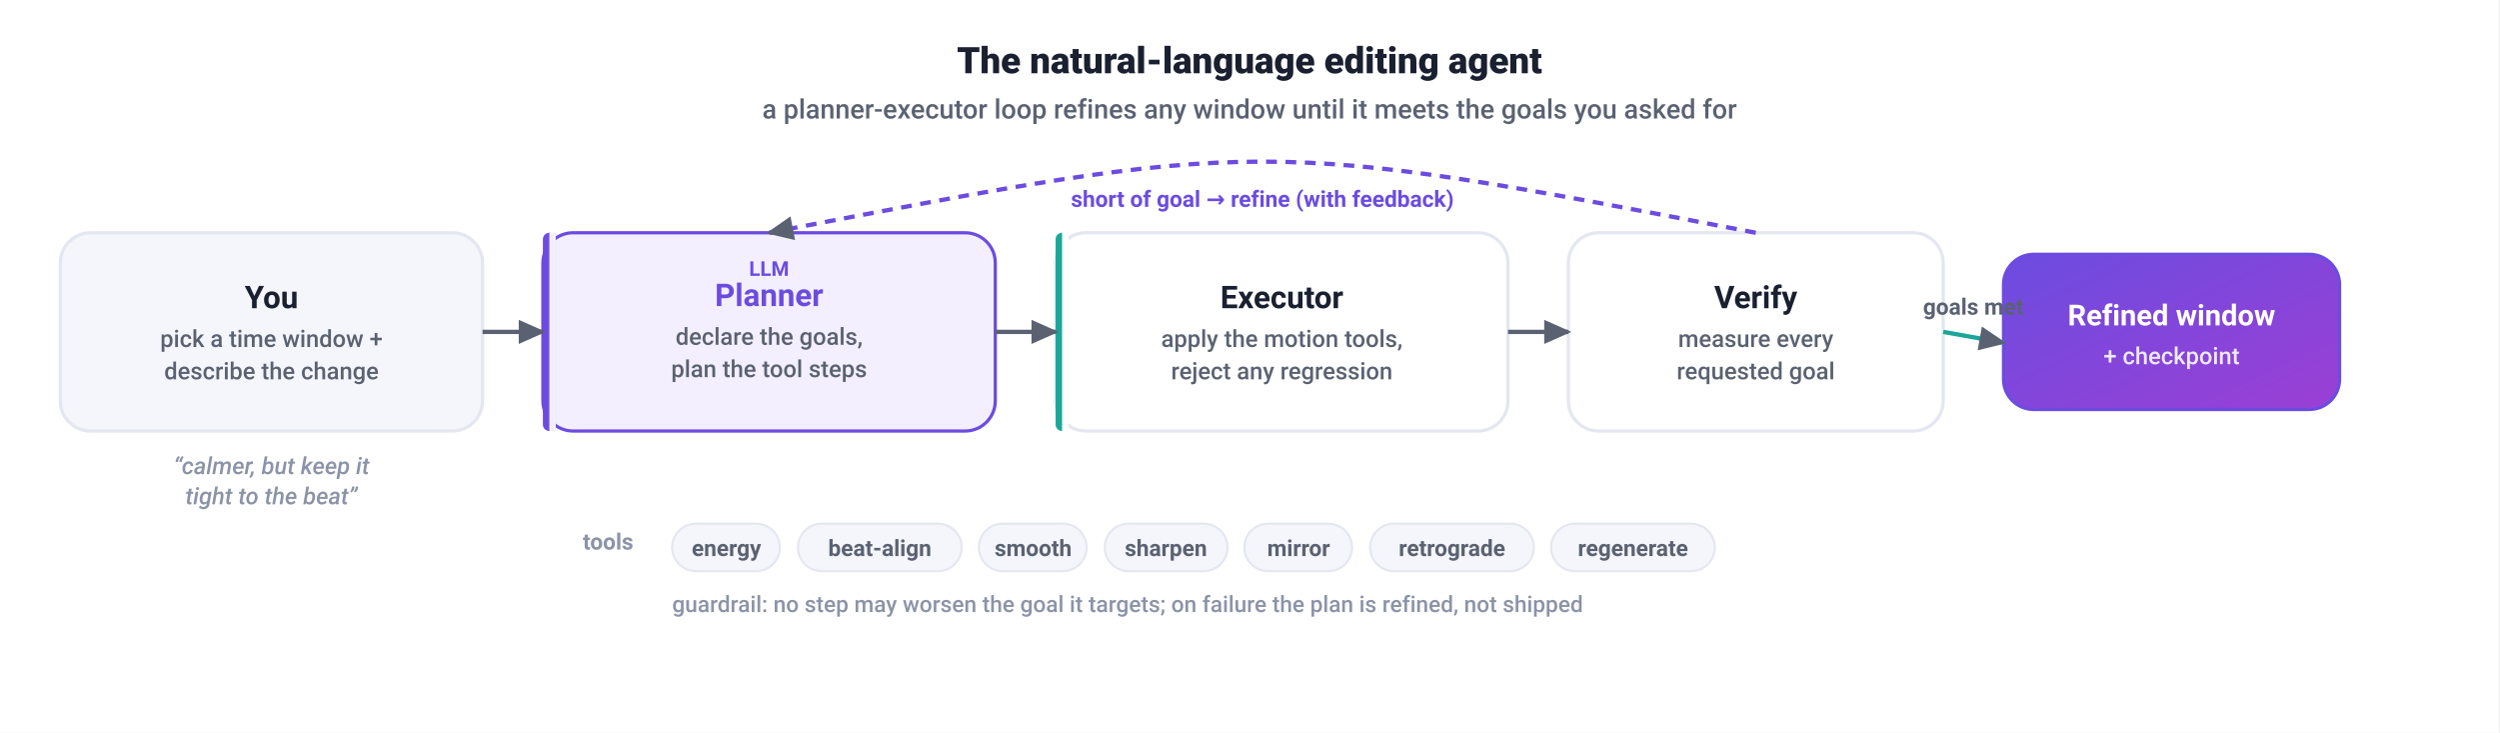
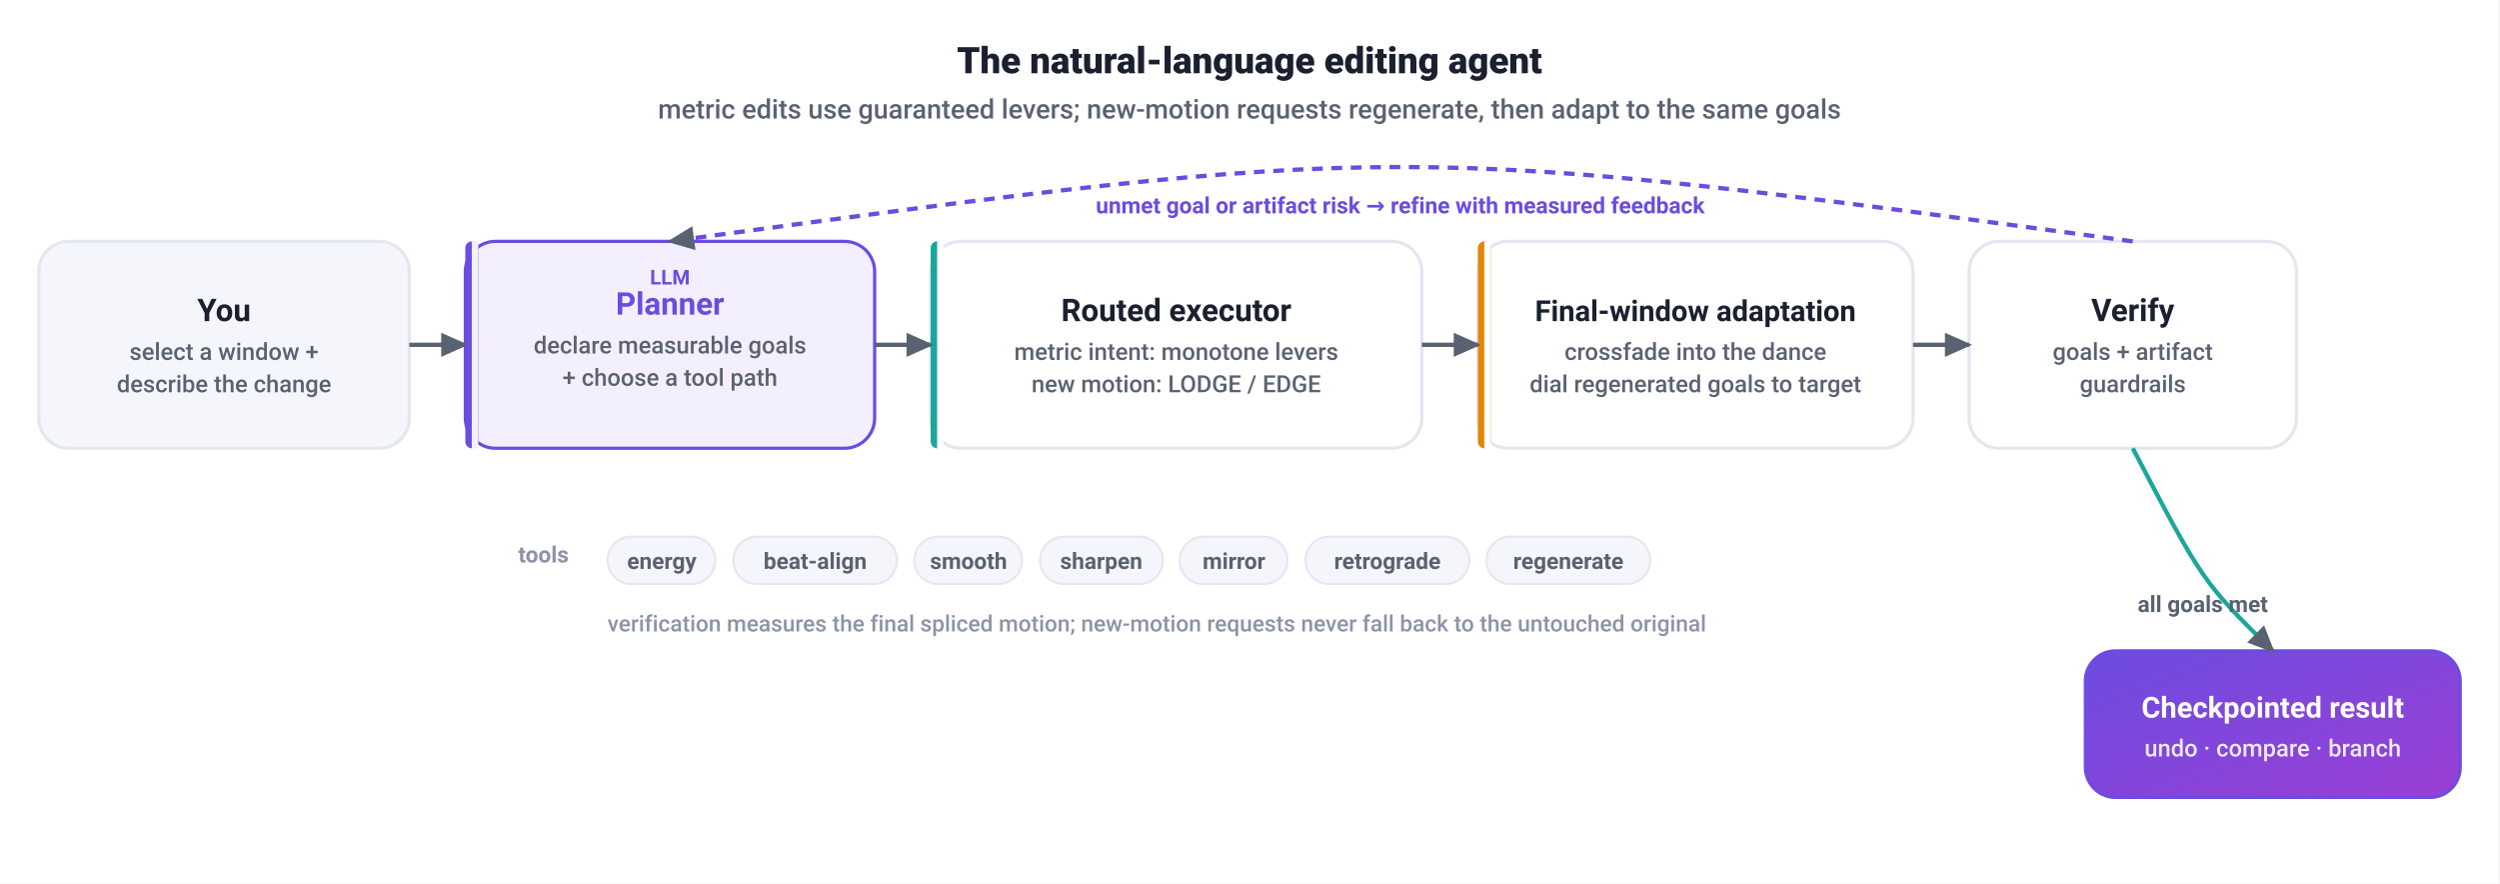
- <svg xmlns="http://www.w3.org/2000/svg" viewBox="0 0 1160 340" width="100%" role="img">
+ <svg xmlns="http://www.w3.org/2000/svg" viewBox="0 0 1160 410" width="100%" role="img">
  <defs>
    <marker id="ah" viewBox="0 0 10 10" refX="8" refY="5" markerWidth="7" markerHeight="7" orient="auto-start-reverse">
      <path d="M 0 1 L 9 5 L 0 9 z" fill="#5a6272" />
    </marker>
    <linearGradient id="brandg" x1="0" y1="0" x2="1" y2="1">
      <stop offset="0" stop-color="#6c4ce0" />
      <stop offset="1" stop-color="#9b3fd4" />
    </linearGradient>
  </defs>
-   <rect width="1160" height="340" fill="#ffffff" />
+   <rect width="1160" height="410" fill="#ffffff" />
  <text x="580.0" y="34" font-family="system-ui,'Segoe UI',Roboto,'Noto Sans',sans-serif" font-size="17" font-weight="800" fill="#1a2030" text-anchor="middle">The natural-language editing agent</text>
-   <text x="580.0" y="55" font-family="system-ui,'Segoe UI',Roboto,'Noto Sans',sans-serif" font-size="12.5" font-weight="500" fill="#5a6272" text-anchor="middle">a planner-executor loop refines any window until it meets the goals you asked for</text>
-   <rect x="28" y="108" width="196" height="92" rx="14" fill="#f5f6fb" stroke="#e4e7f0" stroke-width="1.5" />
-   <text x="126.0" y="143.0" font-family="system-ui,'Segoe UI',Roboto,'Noto Sans',sans-serif" font-size="14.5" font-weight="700" fill="#1a2030" text-anchor="middle">You</text>
-   <text x="126.0" y="161.0" font-family="system-ui,'Segoe UI',Roboto,'Noto Sans',sans-serif" font-size="11" font-weight="500" fill="#5a6272" text-anchor="middle">pick a time window +</text>
-   <text x="126.0" y="176.0" font-family="system-ui,'Segoe UI',Roboto,'Noto Sans',sans-serif" font-size="11" font-weight="500" fill="#5a6272" text-anchor="middle">describe the change</text>
-   <text x="126" y="220" font-family="system-ui,'Segoe UI',Roboto,'Noto Sans',sans-serif" font-size="11" font-weight="500" fill="#8b93a7" text-anchor="middle" font-style="italic">“calmer, but keep it</text>
-   <text x="126" y="234" font-family="system-ui,'Segoe UI',Roboto,'Noto Sans',sans-serif" font-size="11" font-weight="500" fill="#8b93a7" text-anchor="middle" font-style="italic">tight to the beat”</text>
-   <rect x="252" y="108" width="210" height="92" rx="14" fill="#f3effe" stroke="#6c4ce0" stroke-width="1.5" />
-   <rect x="252" y="108" width="6" height="92" rx="3" fill="#6c4ce0" />
-   <rect x="255" y="108" width="3" height="92" fill="#f3effe" />
-   <text x="357.0" y="128" font-family="system-ui,'Segoe UI',Roboto,'Noto Sans',sans-serif" font-size="9.5" font-weight="700" fill="#6c4ce0" text-anchor="middle">LLM</text>
-   <text x="357.0" y="142" font-family="system-ui,'Segoe UI',Roboto,'Noto Sans',sans-serif" font-size="14.5" font-weight="700" fill="#6c4ce0" text-anchor="middle">Planner</text>
-   <text x="357.0" y="160" font-family="system-ui,'Segoe UI',Roboto,'Noto Sans',sans-serif" font-size="11" font-weight="500" fill="#5a6272" text-anchor="middle">declare the goals,</text>
-   <text x="357.0" y="175" font-family="system-ui,'Segoe UI',Roboto,'Noto Sans',sans-serif" font-size="11" font-weight="500" fill="#5a6272" text-anchor="middle">plan the tool steps</text>
-   <rect x="490" y="108" width="210" height="92" rx="14" fill="#ffffff" stroke="#e4e7f0" stroke-width="1.5" />
-   <rect x="490" y="108" width="6" height="92" rx="3" fill="#1aa79a" />
-   <rect x="493" y="108" width="3" height="92" fill="#ffffff" />
-   <text x="595.0" y="143.0" font-family="system-ui,'Segoe UI',Roboto,'Noto Sans',sans-serif" font-size="14.5" font-weight="700" fill="#1a2030" text-anchor="middle">Executor</text>
-   <text x="595.0" y="161.0" font-family="system-ui,'Segoe UI',Roboto,'Noto Sans',sans-serif" font-size="11" font-weight="500" fill="#5a6272" text-anchor="middle">apply the motion tools,</text>
-   <text x="595.0" y="176.0" font-family="system-ui,'Segoe UI',Roboto,'Noto Sans',sans-serif" font-size="11" font-weight="500" fill="#5a6272" text-anchor="middle">reject any regression</text>
-   <rect x="728" y="108" width="174" height="92" rx="14" fill="#ffffff" stroke="#e4e7f0" stroke-width="1.5" />
-   <text x="815.0" y="143.0" font-family="system-ui,'Segoe UI',Roboto,'Noto Sans',sans-serif" font-size="14.5" font-weight="700" fill="#1a2030" text-anchor="middle">Verify</text>
-   <text x="815.0" y="161.0" font-family="system-ui,'Segoe UI',Roboto,'Noto Sans',sans-serif" font-size="11" font-weight="500" fill="#5a6272" text-anchor="middle">measure every</text>
-   <text x="815.0" y="176.0" font-family="system-ui,'Segoe UI',Roboto,'Noto Sans',sans-serif" font-size="11" font-weight="500" fill="#5a6272" text-anchor="middle">requested goal</text>
-   <rect x="930" y="118" width="156" height="72" rx="14" fill="url(#brandg)" stroke="#6c4ce0" stroke-width="1.5" />
-   <text x="1008.0" y="151.0" font-family="system-ui,'Segoe UI',Roboto,'Noto Sans',sans-serif" font-size="13.5" font-weight="700" fill="#ffffff" text-anchor="middle">Refined window</text>
-   <text x="1008.0" y="169.0" font-family="system-ui,'Segoe UI',Roboto,'Noto Sans',sans-serif" font-size="11" font-weight="500" fill="#ede9fb" text-anchor="middle">+ checkpoint</text>
-   <path d="M 224 154.0 L 252 154.0" fill="none" stroke="#5a6272" stroke-width="2" marker-end="url(#ah)" />
-   <path d="M 462 154.0 L 490 154.0" fill="none" stroke="#5a6272" stroke-width="2" marker-end="url(#ah)" />
-   <path d="M 700 154.0 L 728 154.0" fill="none" stroke="#5a6272" stroke-width="2" marker-end="url(#ah)" />
-   <path d="M 902 154.0 L 930 159.0" fill="none" stroke="#1aa79a" stroke-width="2" marker-end="url(#ah)" />
-   <text x="916.0" y="146.0" font-family="system-ui,'Segoe UI',Roboto,'Noto Sans',sans-serif" font-size="10.5" font-weight="600" fill="#5a6272" text-anchor="middle">goals met</text>
-   <path d="M 815 108 C 586.0 64 586.0 64 357 108" fill="none" stroke="#6c4ce0" stroke-width="2" stroke-dasharray="5 4" marker-end="url(#ah)" />
-   <text x="586" y="96" font-family="system-ui,'Segoe UI',Roboto,'Noto Sans',sans-serif" font-size="10.5" font-weight="600" fill="#6c4ce0" text-anchor="middle">short of goal → refine (with feedback)</text>
-   <text x="294" y="255" font-family="system-ui,'Segoe UI',Roboto,'Noto Sans',sans-serif" font-size="10.5" font-weight="700" fill="#8b93a7" text-anchor="end">tools</text>
-   <rect x="312" y="243" width="50" height="22" rx="11" fill="#f5f6fb" stroke="#e4e7f0" />
-   <text x="337.2" y="258" font-family="system-ui,'Segoe UI',Roboto,'Noto Sans',sans-serif" font-size="10.5" font-weight="600" fill="#5a6272" text-anchor="middle">energy</text>
-   <rect x="370.4" y="243" width="76" height="22" rx="11" fill="#f5f6fb" stroke="#e4e7f0" />
-   <text x="408.4" y="258" font-family="system-ui,'Segoe UI',Roboto,'Noto Sans',sans-serif" font-size="10.5" font-weight="600" fill="#5a6272" text-anchor="middle">beat-align</text>
-   <rect x="454.4" y="243" width="50" height="22" rx="11" fill="#f5f6fb" stroke="#e4e7f0" />
-   <text x="479.6" y="258" font-family="system-ui,'Segoe UI',Roboto,'Noto Sans',sans-serif" font-size="10.5" font-weight="600" fill="#5a6272" text-anchor="middle">smooth</text>
-   <rect x="512.8" y="243" width="57" height="22" rx="11" fill="#f5f6fb" stroke="#e4e7f0" />
-   <text x="541.2" y="258" font-family="system-ui,'Segoe UI',Roboto,'Noto Sans',sans-serif" font-size="10.5" font-weight="600" fill="#5a6272" text-anchor="middle">sharpen</text>
-   <rect x="577.6" y="243" width="50" height="22" rx="11" fill="#f5f6fb" stroke="#e4e7f0" />
-   <text x="602.8" y="258" font-family="system-ui,'Segoe UI',Roboto,'Noto Sans',sans-serif" font-size="10.5" font-weight="600" fill="#5a6272" text-anchor="middle">mirror</text>
-   <rect x="636" y="243" width="76" height="22" rx="11" fill="#f5f6fb" stroke="#e4e7f0" />
-   <text x="674" y="258" font-family="system-ui,'Segoe UI',Roboto,'Noto Sans',sans-serif" font-size="10.5" font-weight="600" fill="#5a6272" text-anchor="middle">retrograde</text>
-   <rect x="720" y="243" width="76" height="22" rx="11" fill="#f5f6fb" stroke="#e4e7f0" />
-   <text x="758" y="258" font-family="system-ui,'Segoe UI',Roboto,'Noto Sans',sans-serif" font-size="10.5" font-weight="600" fill="#5a6272" text-anchor="middle">regenerate</text>
-   <text x="312" y="284" font-family="system-ui,'Segoe UI',Roboto,'Noto Sans',sans-serif" font-size="10.5" font-weight="500" fill="#8b93a7" text-anchor="start">guardrail: no step may worsen the goal it targets; on failure the plan is refined, not shipped</text>
+   <text x="580.0" y="55" font-family="system-ui,'Segoe UI',Roboto,'Noto Sans',sans-serif" font-size="12.5" font-weight="500" fill="#5a6272" text-anchor="middle">metric edits use guaranteed levers; new-motion requests regenerate, then adapt to the same goals</text>
+   <rect x="18" y="112" width="172" height="96" rx="14" fill="#f5f6fb" stroke="#e4e7f0" stroke-width="1.5" />
+   <text x="104.0" y="149.0" font-family="system-ui,'Segoe UI',Roboto,'Noto Sans',sans-serif" font-size="14.5" font-weight="700" fill="#1a2030" text-anchor="middle">You</text>
+   <text x="104.0" y="167.0" font-family="system-ui,'Segoe UI',Roboto,'Noto Sans',sans-serif" font-size="11" font-weight="500" fill="#5a6272" text-anchor="middle">select a window +</text>
+   <text x="104.0" y="182.0" font-family="system-ui,'Segoe UI',Roboto,'Noto Sans',sans-serif" font-size="11" font-weight="500" fill="#5a6272" text-anchor="middle">describe the change</text>
+   <rect x="216" y="112" width="190" height="96" rx="14" fill="#f3effe" stroke="#6c4ce0" stroke-width="1.5" />
+   <rect x="216" y="112" width="6" height="96" rx="3" fill="#6c4ce0" />
+   <rect x="219" y="112" width="3" height="96" fill="#f3effe" />
+   <text x="311.0" y="132" font-family="system-ui,'Segoe UI',Roboto,'Noto Sans',sans-serif" font-size="9.5" font-weight="700" fill="#6c4ce0" text-anchor="middle">LLM</text>
+   <text x="311.0" y="146" font-family="system-ui,'Segoe UI',Roboto,'Noto Sans',sans-serif" font-size="14.5" font-weight="700" fill="#6c4ce0" text-anchor="middle">Planner</text>
+   <text x="311.0" y="164" font-family="system-ui,'Segoe UI',Roboto,'Noto Sans',sans-serif" font-size="11" font-weight="500" fill="#5a6272" text-anchor="middle">declare measurable goals</text>
+   <text x="311.0" y="179" font-family="system-ui,'Segoe UI',Roboto,'Noto Sans',sans-serif" font-size="11" font-weight="500" fill="#5a6272" text-anchor="middle">+ choose a tool path</text>
+   <rect x="432" y="112" width="228" height="96" rx="14" fill="#ffffff" stroke="#e4e7f0" stroke-width="1.5" />
+   <rect x="432" y="112" width="6" height="96" rx="3" fill="#1aa79a" />
+   <rect x="435" y="112" width="3" height="96" fill="#ffffff" />
+   <text x="546.0" y="149.0" font-family="system-ui,'Segoe UI',Roboto,'Noto Sans',sans-serif" font-size="14.5" font-weight="700" fill="#1a2030" text-anchor="middle">Routed executor</text>
+   <text x="546.0" y="167.0" font-family="system-ui,'Segoe UI',Roboto,'Noto Sans',sans-serif" font-size="11" font-weight="500" fill="#5a6272" text-anchor="middle">metric intent: monotone levers</text>
+   <text x="546.0" y="182.0" font-family="system-ui,'Segoe UI',Roboto,'Noto Sans',sans-serif" font-size="11" font-weight="500" fill="#5a6272" text-anchor="middle">new motion: LODGE / EDGE</text>
+   <rect x="686" y="112" width="202" height="96" rx="14" fill="#ffffff" stroke="#e4e7f0" stroke-width="1.5" />
+   <rect x="686" y="112" width="6" height="96" rx="3" fill="#e0870a" />
+   <rect x="689" y="112" width="3" height="96" fill="#ffffff" />
+   <text x="787.0" y="149.0" font-family="system-ui,'Segoe UI',Roboto,'Noto Sans',sans-serif" font-size="13.5" font-weight="700" fill="#1a2030" text-anchor="middle">Final-window adaptation</text>
+   <text x="787.0" y="167.0" font-family="system-ui,'Segoe UI',Roboto,'Noto Sans',sans-serif" font-size="11" font-weight="500" fill="#5a6272" text-anchor="middle">crossfade into the dance</text>
+   <text x="787.0" y="182.0" font-family="system-ui,'Segoe UI',Roboto,'Noto Sans',sans-serif" font-size="11" font-weight="500" fill="#5a6272" text-anchor="middle">dial regenerated goals to target</text>
+   <rect x="914" y="112" width="152" height="96" rx="14" fill="#ffffff" stroke="#e4e7f0" stroke-width="1.5" />
+   <text x="990.0" y="149.0" font-family="system-ui,'Segoe UI',Roboto,'Noto Sans',sans-serif" font-size="14.5" font-weight="700" fill="#1a2030" text-anchor="middle">Verify</text>
+   <text x="990.0" y="167.0" font-family="system-ui,'Segoe UI',Roboto,'Noto Sans',sans-serif" font-size="11" font-weight="500" fill="#5a6272" text-anchor="middle">goals + artifact</text>
+   <text x="990.0" y="182.0" font-family="system-ui,'Segoe UI',Roboto,'Noto Sans',sans-serif" font-size="11" font-weight="500" fill="#5a6272" text-anchor="middle">guardrails</text>
+   <rect x="968" y="302" width="174" height="68" rx="14" fill="url(#brandg)" stroke="#6c4ce0" stroke-width="1.5" />
+   <text x="1055.0" y="333.0" font-family="system-ui,'Segoe UI',Roboto,'Noto Sans',sans-serif" font-size="13.5" font-weight="700" fill="#ffffff" text-anchor="middle">Checkpointed result</text>
+   <text x="1055.0" y="351.0" font-family="system-ui,'Segoe UI',Roboto,'Noto Sans',sans-serif" font-size="11" font-weight="500" fill="#ede9fb" text-anchor="middle">undo · compare · branch</text>
+   <path d="M 190 160.0 L 216 160.0" fill="none" stroke="#5a6272" stroke-width="2" marker-end="url(#ah)" />
+   <path d="M 406 160.0 L 432 160.0" fill="none" stroke="#5a6272" stroke-width="2" marker-end="url(#ah)" />
+   <path d="M 660 160.0 L 686 160.0" fill="none" stroke="#5a6272" stroke-width="2" marker-end="url(#ah)" />
+   <path d="M 888 160.0 L 914 160.0" fill="none" stroke="#5a6272" stroke-width="2" marker-end="url(#ah)" />
+   <path d="M 990 208 C 1022.5 270 1022.5 270 1055 302" fill="none" stroke="#1aa79a" stroke-width="2" marker-end="url(#ah)" />
+   <text x="1022.5" y="284" font-family="system-ui,'Segoe UI',Roboto,'Noto Sans',sans-serif" font-size="10.5" font-weight="600" fill="#5a6272" text-anchor="middle">all goals met</text>
+   <path d="M 990 112 C 650.5 66 650.5 66 311 112" fill="none" stroke="#6c4ce0" stroke-width="2" stroke-dasharray="5 4" marker-end="url(#ah)" />
+   <text x="650" y="99" font-family="system-ui,'Segoe UI',Roboto,'Noto Sans',sans-serif" font-size="10.5" font-weight="600" fill="#6c4ce0" text-anchor="middle">unmet goal or artifact risk → refine with measured feedback</text>
+   <text x="264" y="261" font-family="system-ui,'Segoe UI',Roboto,'Noto Sans',sans-serif" font-size="10.5" font-weight="700" fill="#8b93a7" text-anchor="end">tools</text>
+   <rect x="282" y="249" width="50" height="22" rx="11" fill="#f5f6fb" stroke="#e4e7f0" />
+   <text x="307.2" y="264" font-family="system-ui,'Segoe UI',Roboto,'Noto Sans',sans-serif" font-size="10.5" font-weight="600" fill="#5a6272" text-anchor="middle">energy</text>
+   <rect x="340.4" y="249" width="76" height="22" rx="11" fill="#f5f6fb" stroke="#e4e7f0" />
+   <text x="378.4" y="264" font-family="system-ui,'Segoe UI',Roboto,'Noto Sans',sans-serif" font-size="10.5" font-weight="600" fill="#5a6272" text-anchor="middle">beat-align</text>
+   <rect x="424.4" y="249" width="50" height="22" rx="11" fill="#f5f6fb" stroke="#e4e7f0" />
+   <text x="449.6" y="264" font-family="system-ui,'Segoe UI',Roboto,'Noto Sans',sans-serif" font-size="10.5" font-weight="600" fill="#5a6272" text-anchor="middle">smooth</text>
+   <rect x="482.8" y="249" width="57" height="22" rx="11" fill="#f5f6fb" stroke="#e4e7f0" />
+   <text x="511.2" y="264" font-family="system-ui,'Segoe UI',Roboto,'Noto Sans',sans-serif" font-size="10.5" font-weight="600" fill="#5a6272" text-anchor="middle">sharpen</text>
+   <rect x="547.6" y="249" width="50" height="22" rx="11" fill="#f5f6fb" stroke="#e4e7f0" />
+   <text x="572.8" y="264" font-family="system-ui,'Segoe UI',Roboto,'Noto Sans',sans-serif" font-size="10.5" font-weight="600" fill="#5a6272" text-anchor="middle">mirror</text>
+   <rect x="606" y="249" width="76" height="22" rx="11" fill="#f5f6fb" stroke="#e4e7f0" />
+   <text x="644" y="264" font-family="system-ui,'Segoe UI',Roboto,'Noto Sans',sans-serif" font-size="10.5" font-weight="600" fill="#5a6272" text-anchor="middle">retrograde</text>
+   <rect x="690" y="249" width="76" height="22" rx="11" fill="#f5f6fb" stroke="#e4e7f0" />
+   <text x="728" y="264" font-family="system-ui,'Segoe UI',Roboto,'Noto Sans',sans-serif" font-size="10.5" font-weight="600" fill="#5a6272" text-anchor="middle">regenerate</text>
+   <text x="282" y="293" font-family="system-ui,'Segoe UI',Roboto,'Noto Sans',sans-serif" font-size="10.5" font-weight="500" fill="#8b93a7" text-anchor="start">verification measures the final spliced motion; new-motion requests never fall back to the untouched original</text>
</svg>
